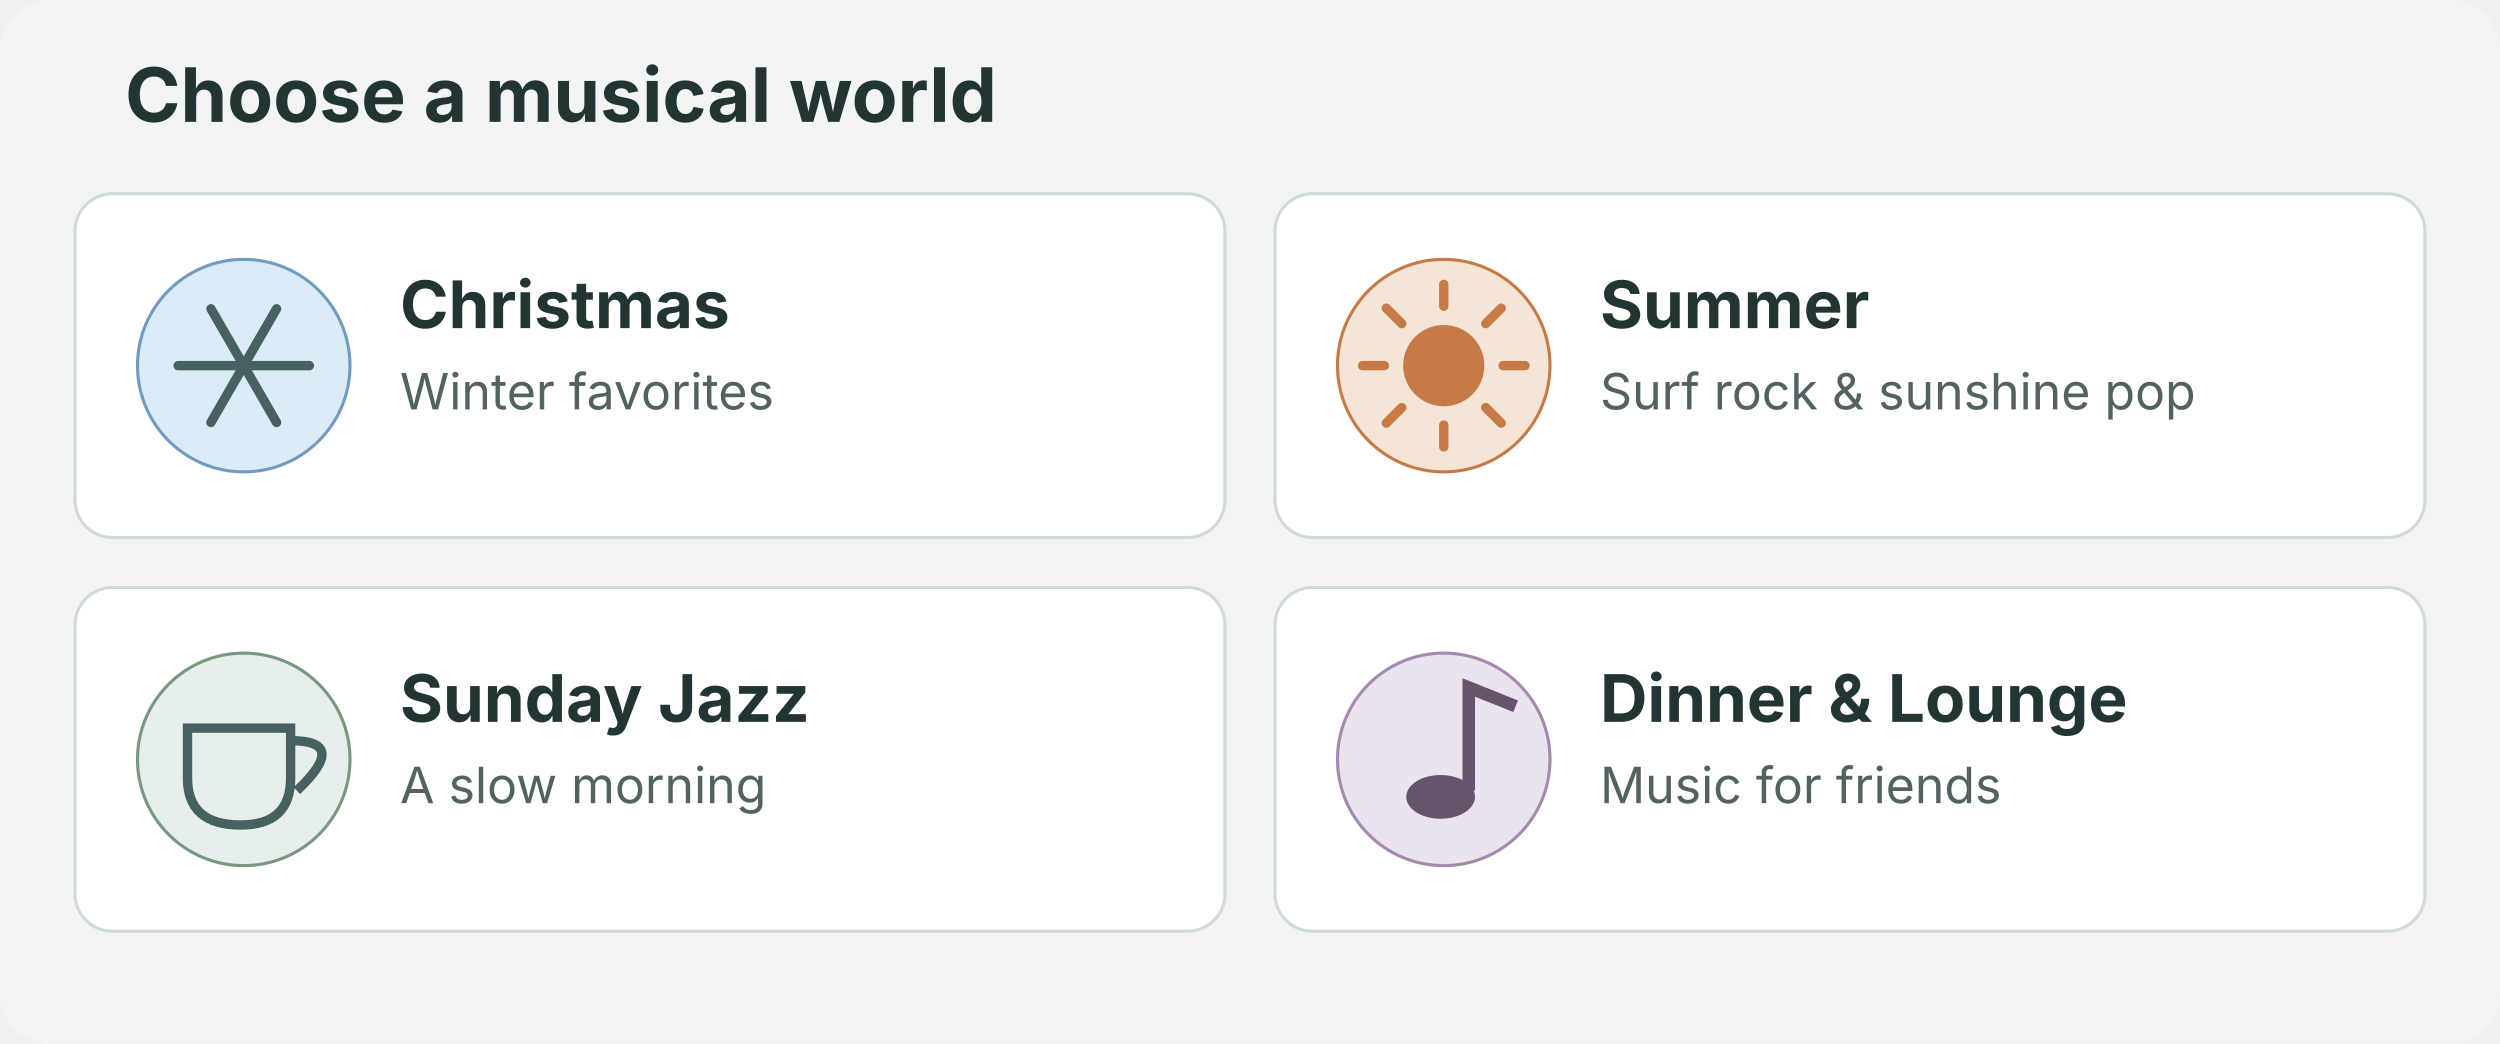
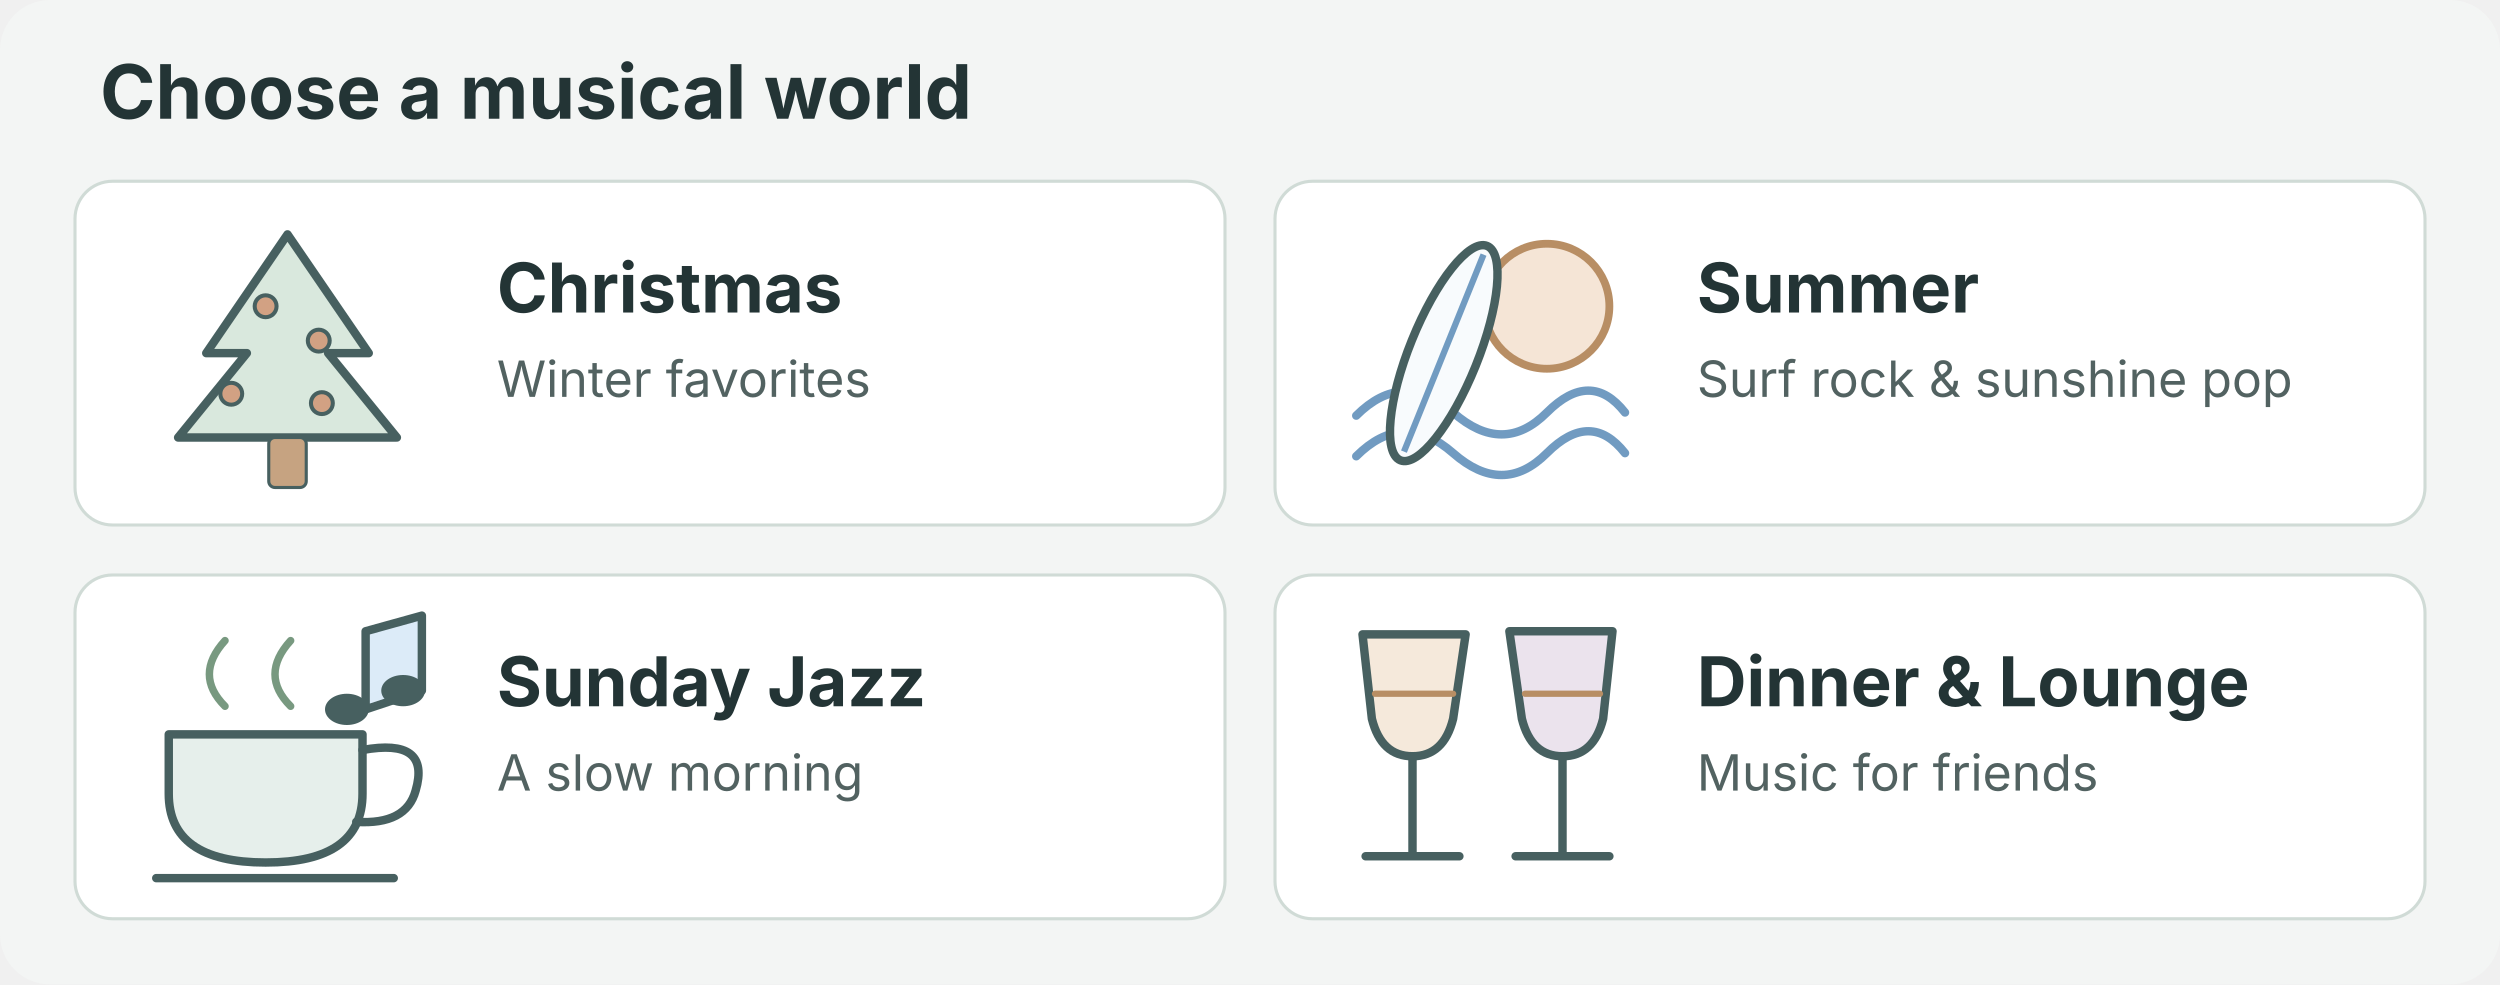
- <svg xmlns="http://www.w3.org/2000/svg" width="800" height="334" viewBox="0 0 800 334" role="img" aria-labelledby="title description">
-   <defs>
-     <marker id="arrow" markerWidth="8" markerHeight="8" refX="7" refY="4" orient="auto">
-       <path d="M0 0 L8 4 L0 8 Z" fill="#627577" />
-     </marker>
-   </defs>
-   <rect width="800" height="334" rx="16" fill="#f3f5f4" />
+ <svg xmlns="http://www.w3.org/2000/svg" width="800" height="315" viewBox="0 0 800 315" role="img" aria-labelledby="title description">
+   <rect width="800" height="315" rx="16" fill="#f3f5f4" />
  <g font-family="system-ui, -apple-system, Segoe UI, sans-serif" fill="#233435">
-     <text x="40" y="39" font-size="24" text-anchor="start" font-weight="650" fill="#233435">Choose a musical world</text>
-     <rect x="24" y="62" width="368" height="110" rx="12" fill="#fff" stroke="#d0dbd6" />
-     <circle cx="78" cy="117" r="34" fill="#dcebf8" stroke="#719bc1" />
-     <path d="M57 117 H99" transform="rotate(0 78 117)" stroke="#476060" stroke-width="3" stroke-linecap="round" />
-     <path d="M57 117 H99" transform="rotate(60 78 117)" stroke="#476060" stroke-width="3" stroke-linecap="round" />
-     <path d="M57 117 H99" transform="rotate(120 78 117)" stroke="#476060" stroke-width="3" stroke-linecap="round" />
-     <text x="128" y="105" font-size="21" text-anchor="start" font-weight="650" fill="#233435">Christmas</text>
-     <text x="128" y="131" font-size="16" text-anchor="start" font-weight="400" fill="#526261">Winter favorites</text>
-     <rect x="408" y="62" width="368" height="110" rx="12" fill="#fff" stroke="#d0dbd6" />
-     <circle cx="462" cy="117" r="34" fill="#f5e5d6" stroke="#c67b47" />
-     <circle cx="462" cy="117" r="13" fill="#c67b47" />
-     <path d="M462 98 V91" transform="rotate(0 462 117)" stroke="#c67b47" stroke-width="3" stroke-linecap="round" />
-     <path d="M462 98 V91" transform="rotate(45 462 117)" stroke="#c67b47" stroke-width="3" stroke-linecap="round" />
-     <path d="M462 98 V91" transform="rotate(90 462 117)" stroke="#c67b47" stroke-width="3" stroke-linecap="round" />
-     <path d="M462 98 V91" transform="rotate(135 462 117)" stroke="#c67b47" stroke-width="3" stroke-linecap="round" />
-     <path d="M462 98 V91" transform="rotate(180 462 117)" stroke="#c67b47" stroke-width="3" stroke-linecap="round" />
-     <path d="M462 98 V91" transform="rotate(225 462 117)" stroke="#c67b47" stroke-width="3" stroke-linecap="round" />
-     <path d="M462 98 V91" transform="rotate(270 462 117)" stroke="#c67b47" stroke-width="3" stroke-linecap="round" />
-     <path d="M462 98 V91" transform="rotate(315 462 117)" stroke="#c67b47" stroke-width="3" stroke-linecap="round" />
-     <text x="512" y="105" font-size="21" text-anchor="start" font-weight="650" fill="#233435">Summer</text>
-     <text x="512" y="131" font-size="16" text-anchor="start" font-weight="400" fill="#526261">Surf rock &amp; sunshine pop</text>
-     <rect x="24" y="188" width="368" height="110" rx="12" fill="#fff" stroke="#d0dbd6" />
-     <circle cx="78" cy="243" r="34" fill="#e6efeb" stroke="#789980" />
-     <path d="M60 233 H93 V249 Q93 264 77 264 Q60 264 60 249 Z M93 237 Q112 237 95 253" fill="none" stroke="#476060" stroke-width="3" />
-     <text x="128" y="231" font-size="21" text-anchor="start" font-weight="650" fill="#233435">Sunday Jazz</text>
-     <text x="128" y="257" font-size="16" text-anchor="start" font-weight="400" fill="#526261">A slow morning</text>
-     <rect x="408" y="188" width="368" height="110" rx="12" fill="#fff" stroke="#d0dbd6" />
-     <circle cx="462" cy="243" r="34" fill="#ebe3ed" stroke="#a58ab0" />
-     <path d="M470 253 V220 L485 226" fill="none" stroke="#66536e" stroke-width="4" />
-     <ellipse cx="461" cy="255" rx="11" ry="7" fill="#66536e" />
-     <text x="512" y="231" font-size="21" text-anchor="start" font-weight="650" fill="#233435">Dinner &amp; Lounge</text>
-     <text x="512" y="257" font-size="16" text-anchor="start" font-weight="400" fill="#526261">Music for friends</text>
+     <text x="32" y="38" font-size="24" font-weight="650" text-anchor="start" fill="#233435">Choose a musical world</text>
+     <rect x="24" y="58" width="368" height="110" rx="12" fill="#fff" stroke="#d0dbd6" />
+     <g transform="translate(42 71) scale(1)">
+       <path d="M50 4 L24 42 H37 L15 69 H85 L63 42 H76 Z" fill="#d9e8dd" stroke="#476060" stroke-width="2.7" stroke-linecap="round" stroke-linejoin="round" />
+       <rect x="44" y="69" width="12" height="16" rx="2" fill="#c6a381" stroke="#476060" />
+       <circle cx="43" cy="27" r="3.5" fill="#d2a183" stroke="#476060" stroke-width="1.3" />
+       <circle cx="60" cy="38" r="3.5" fill="#d2a183" stroke="#476060" stroke-width="1.3" />
+       <circle cx="32" cy="55" r="3.5" fill="#d2a183" stroke="#476060" stroke-width="1.3" />
+       <circle cx="61" cy="58" r="3.5" fill="#d2a183" stroke="#476060" stroke-width="1.3" />
+     </g>
+     <text x="159" y="100" font-size="22" font-weight="650" text-anchor="start" fill="#233435">Christmas</text>
+     <text x="159" y="127" font-size="16" font-weight="400" text-anchor="start" fill="#526261">Winter favorites</text>
+     <rect x="408" y="58" width="368" height="110" rx="12" fill="#fff" stroke="#d0dbd6" />
+     <g transform="translate(426 71) scale(1)">
+       <circle cx="69" cy="27" r="20" fill="#f5e5d6" stroke="#b88e64" stroke-width="2.5" />
+       <path d="M8 62 Q23 47 39 61 T69 61 T94 61 M8 75 Q23 60 39 74 T69 74 T94 74" fill="none" stroke="#719bc1" stroke-width="2.7" stroke-linecap="round" stroke-linejoin="round" />
+       <g transform="rotate(22 36 42)">
+         <ellipse cx="36" cy="42" rx="11" ry="37" fill="#f8fbfd" stroke="#476060" stroke-width="2.7" />
+         <path d="M36 8 V76" stroke="#719bc1" stroke-width="2" />
+       </g>
+     </g>
+     <text x="543" y="100" font-size="22" font-weight="650" text-anchor="start" fill="#233435">Summer</text>
+     <text x="543" y="127" font-size="16" font-weight="400" text-anchor="start" fill="#526261">Surf rock &amp; sunshine pop</text>
+     <rect x="24" y="184" width="368" height="110" rx="12" fill="#fff" stroke="#d0dbd6" />
+     <g transform="translate(42 197) scale(1)">
+       <path d="M12 38 H74 V57 Q74 79 43 79 Q12 79 12 57 Z" fill="#e6efeb" stroke="#476060" stroke-width="2.7" stroke-linecap="round" stroke-linejoin="round" />
+       <path d="M74 43 Q96 39 91 56 Q88 67 72 66 M8 84 H84" fill="none" stroke="#476060" stroke-width="2.7" stroke-linecap="round" stroke-linejoin="round" />
+       <path d="M30 29 Q20 19 30 8 M51 29 Q41 19 51 8" fill="none" stroke="#789980" stroke-width="2.4" stroke-linecap="round" stroke-linejoin="round" />
+       <path d="M75 5 V30 L93 24 V0 Z" fill="#dcebf8" stroke="#476060" stroke-width="2.7" stroke-linecap="round" stroke-linejoin="round" />
+       <ellipse cx="69" cy="30" rx="7" ry="5" fill="#476060" />
+       <ellipse cx="87" cy="24" rx="7" ry="5" fill="#476060" />
+     </g>
+     <text x="159" y="226" font-size="22" font-weight="650" text-anchor="start" fill="#233435">Sunday Jazz</text>
+     <text x="159" y="253" font-size="16" font-weight="400" text-anchor="start" fill="#526261">A slow morning</text>
+     <rect x="408" y="184" width="368" height="110" rx="12" fill="#fff" stroke="#d0dbd6" />
+     <g transform="translate(426 197) scale(1)">
+       <path d="M10 6 H43 L39 33 Q36 45 26 45 Q16 45 13 33 Z" fill="#f5e9db" stroke="#476060" stroke-width="2.7" stroke-linecap="round" stroke-linejoin="round" />
+       <path d="M26 45 V77 M11 77 H41" fill="none" stroke="#476060" stroke-width="2.7" stroke-linecap="round" stroke-linejoin="round" />
+       <path d="M57 5 H90 L87 33 Q84 45 74 45 Q64 45 61 33 Z" fill="#ebe3ed" stroke="#476060" stroke-width="2.7" stroke-linecap="round" stroke-linejoin="round" />
+       <path d="M74 45 V77 M59 77 H89" fill="none" stroke="#476060" stroke-width="2.7" stroke-linecap="round" stroke-linejoin="round" />
+       <path d="M14 25 H39 M62 25 H86" fill="none" stroke="#b88e64" stroke-width="2" stroke-linecap="round" stroke-linejoin="round" />
+     </g>
+     <text x="543" y="226" font-size="22" font-weight="650" text-anchor="start" fill="#233435">Dinner &amp; Lounge</text>
+     <text x="543" y="253" font-size="16" font-weight="400" text-anchor="start" fill="#526261">Music for friends</text>
  </g>
</svg>
